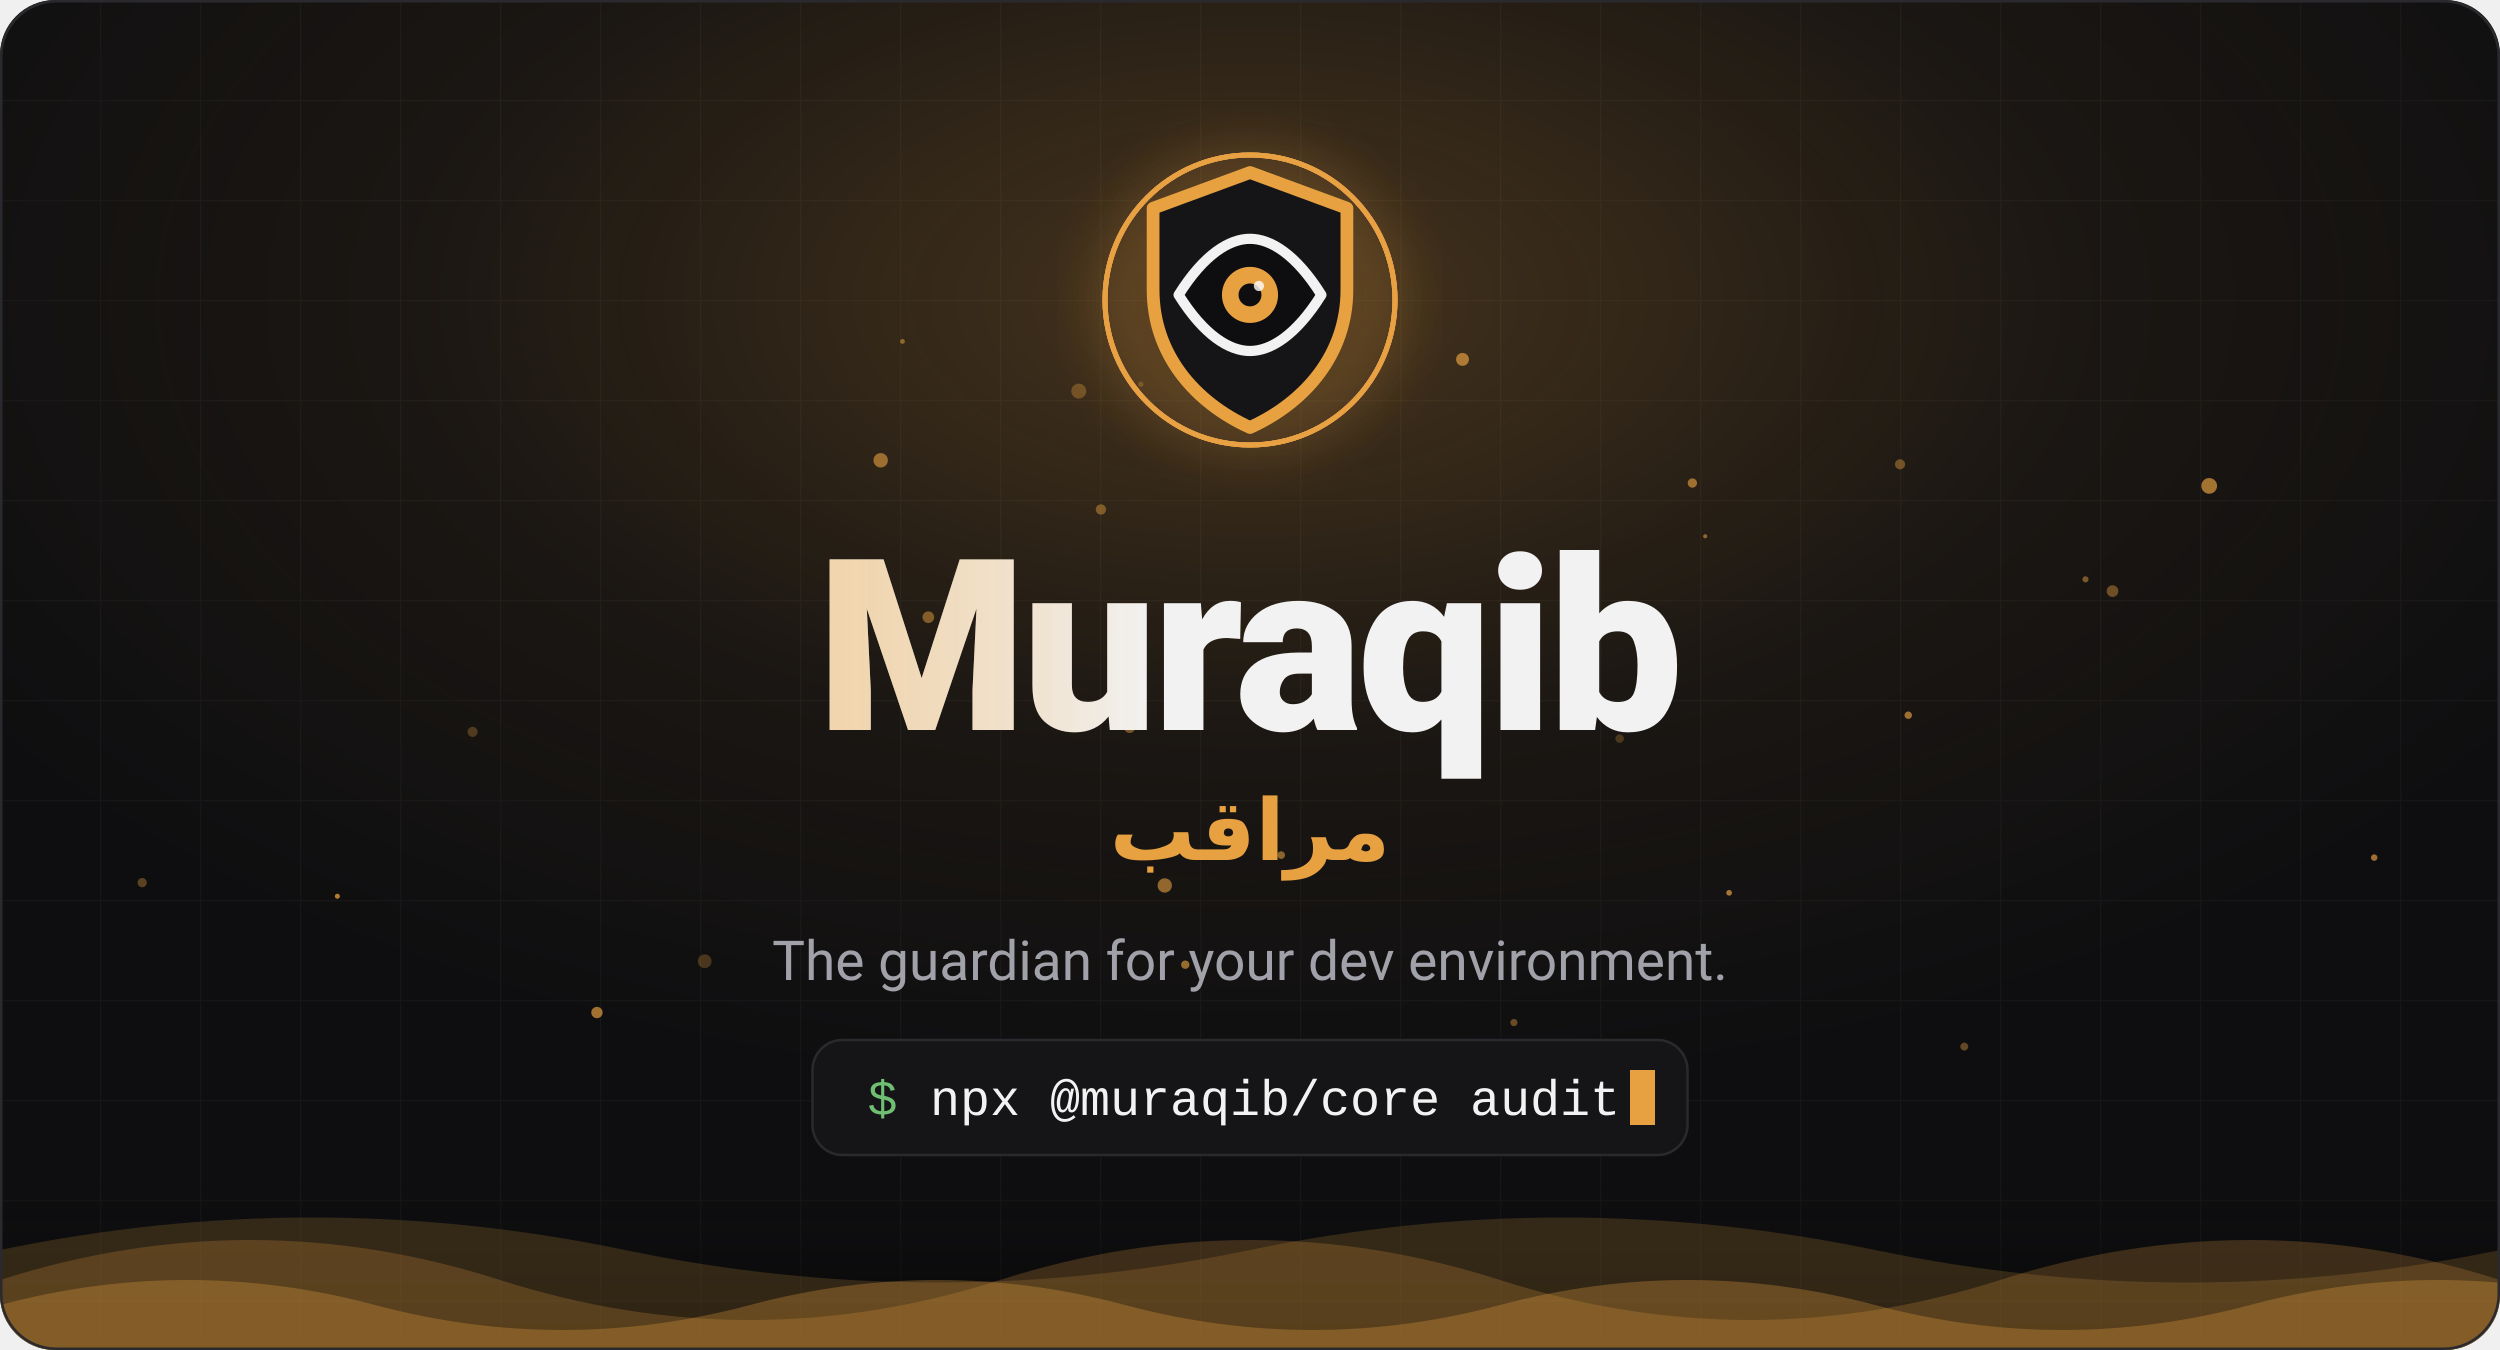
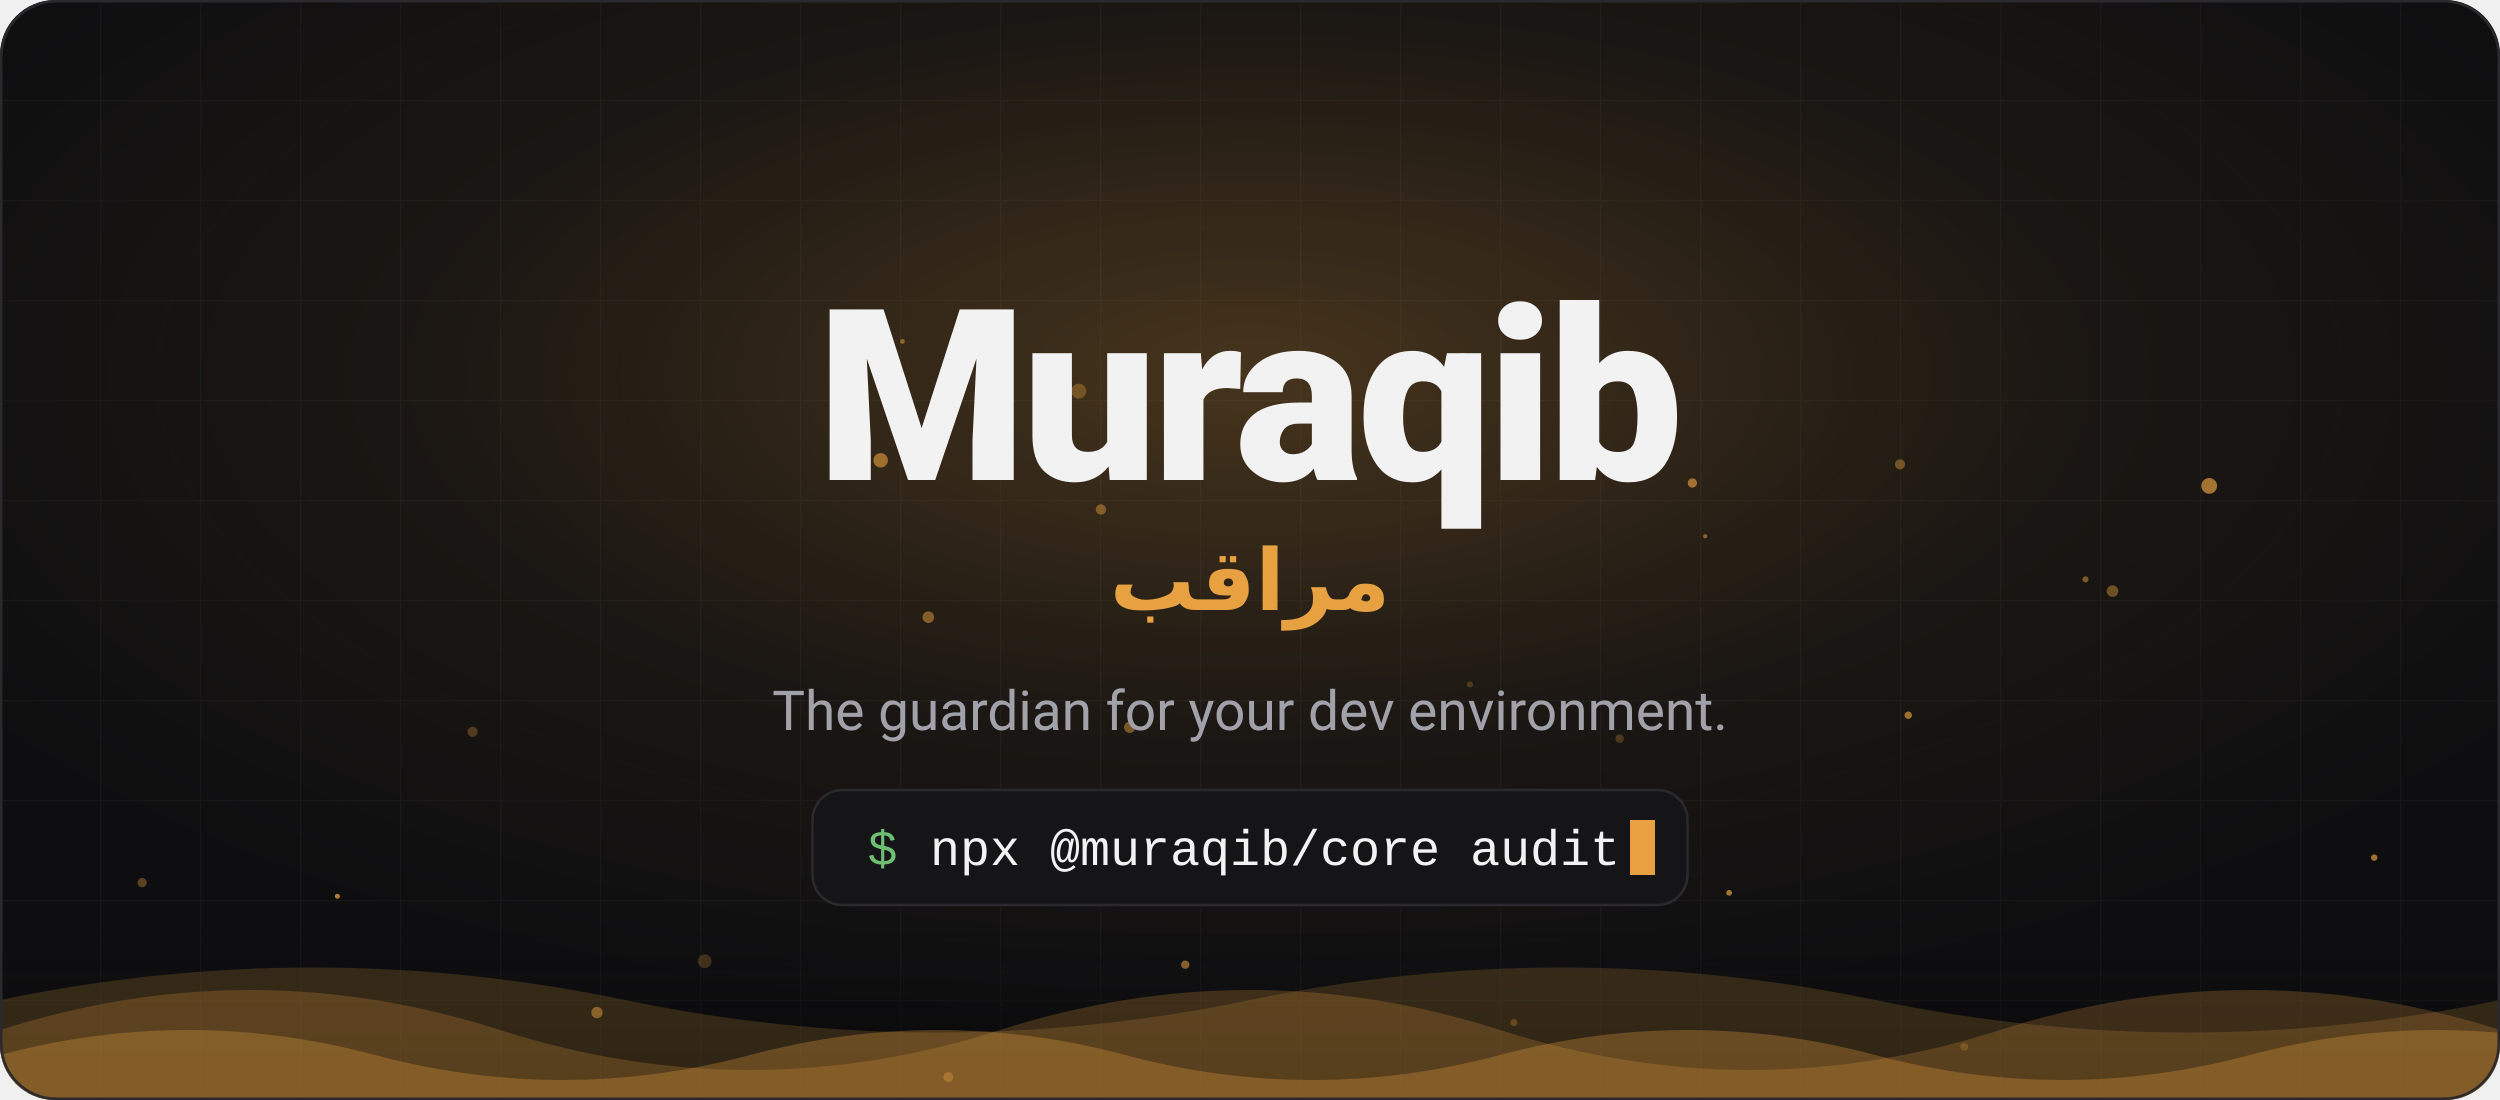
- <svg xmlns="http://www.w3.org/2000/svg" width="1000" height="540" viewBox="0 0 1000 540" role="img" aria-labelledby="t d">
+ <svg xmlns="http://www.w3.org/2000/svg" width="1000" height="440" viewBox="0 0 1000 440" role="img" aria-labelledby="t d">
  <style>
text{font-family:-apple-system,BlinkMacSystemFont,'Segoe UI',Roboto,'Helvetica Neue',Arial,sans-serif}
.m{font-family:ui-monospace,SFMono-Regular,Menlo,Consolas,'Liberation Mono',monospace}

@keyframes wv0{from{transform:translateX(0px)}to{transform:translateX(-500px)}}.wv0{animation:wv0 16s linear infinite}@keyframes wv1{from{transform:translateX(-400px)}to{transform:translateX(0px)}}.wv1{animation:wv1 11s linear infinite}@keyframes wv2{from{transform:translateX(0px)}to{transform:translateX(-300px)}}.wv2{animation:wv2 7s linear infinite}@keyframes fl{0%{transform:translateY(0);opacity:0}15%{opacity:1}85%{opacity:.9}100%{transform:translateY(-160px);opacity:0}}.p0{animation:fl 15.34s -0.76s linear infinite}.p1{animation:fl 15.86s -15.43s linear infinite}.p2{animation:fl 14s -10.92s linear infinite}.p3{animation:fl 11.33s -1.04s linear infinite}.p4{animation:fl 15.84s -1.93s linear infinite}.p5{animation:fl 12.59s -9.73s linear infinite}.p6{animation:fl 12.31s -4.34s linear infinite}.p7{animation:fl 8.42s -7.36s linear infinite}.p8{animation:fl 8.6s -2.18s linear infinite}.p9{animation:fl 10.91s -1.95s linear infinite}.p10{animation:fl 11.89s -8.82s linear infinite}.p11{animation:fl 14.46s -7.28s linear infinite}.p12{animation:fl 14.96s -3.1s linear infinite}.p13{animation:fl 7.47s -2.2s linear infinite}.p14{animation:fl 13.81s -5.76s linear infinite}.p15{animation:fl 8.84s -6s linear infinite}.p16{animation:fl 10.03s -1.01s linear infinite}.p17{animation:fl 13.96s -3.23s linear infinite}.p18{animation:fl 14.4s -8.1s linear infinite}.p19{animation:fl 15.96s -14.54s linear infinite}.p20{animation:fl 15.86s -15.1s linear infinite}.p21{animation:fl 9.17s -8.48s linear infinite}.p22{animation:fl 8.67s -0.23s linear infinite}.p23{animation:fl 10.3s -5.06s linear infinite}.p24{animation:fl 10.67s -5.74s linear infinite}.p25{animation:fl 8.62s -6.44s linear infinite}.p26{animation:fl 7.76s -4.55s linear infinite}.p27{animation:fl 11.16s -3s linear infinite}.p28{animation:fl 14.09s -7.92s linear infinite}.p29{animation:fl 8.84s -8.44s linear infinite}
- @keyframes rip{0%{transform:scale(.55);opacity:.55}100%{transform:scale(2.6);opacity:0}}
- .rip{transform-box:fill-box;transform-origin:center;animation:rip 5.4s ease-out infinite}
- @keyframes look{0%,8%{transform:translate(0,0)}22%{transform:translate(-9px,-1px)}38%{transform:translate(9px,-2px)}54%{transform:translate(4px,3px)}70%{transform:translate(-5px,1px)}86%,100%{transform:translate(0,0)}}
- .look{animation:look 8s ease-in-out infinite}
- @keyframes blink{0%,93%,100%{transform:scaleY(1)}96%{transform:scaleY(.08)}}
- .blink{transform-box:fill-box;transform-origin:center;animation:blink 8s ease-in-out infinite}
- @keyframes glow{0%,100%{opacity:.55}50%{opacity:1}}
- .glow{animation:glow 4s ease-in-out infinite}
@keyframes sheen{0%{transform:translateX(-520px)}55%,100%{transform:translateX(620px)}}
.sheen{animation:sheen 7s ease-in-out infinite}
@keyframes rise{from{opacity:0;transform:translateY(14px)}to{opacity:1;transform:translateY(0)}}
.r1{animation:rise .9s .1s both}.r2{animation:rise .9s .35s both}.r3{animation:rise .9s .6s both}.r4{animation:rise .9s .85s both}
@keyframes typeCover{0%,6%{transform:translateX(0)}30%,82%{transform:translateX(330px)}94%,100%{transform:translateX(0)}}
.cover{transform:translateX(330px);animation:typeCover 9s steps(25,end) infinite}
@keyframes cur{0%,49%{opacity:1}50%,100%{opacity:0}}
.cur{animation:cur 1s step-end infinite}

@media (prefers-reduced-motion: reduce){*{animation:none!important}}
</style>
  <defs>
    <clipPath id="card">
-       <rect width="1000" height="540" rx="22" />
+       <rect width="1000" height="440" rx="22" />
    </clipPath>
-     <radialGradient id="halo" cx="50%" cy="22%" r="60%">
+     <radialGradient id="halo" cx="50%" cy="34%" r="60%">
      <stop offset="0" stop-color="#E7A141" stop-opacity=".26" />
      <stop offset=".55" stop-color="#E7A141" stop-opacity=".06" />
      <stop offset="1" stop-color="#E7A141" stop-opacity="0" />
    </radialGradient>
    <linearGradient id="fade" x1="0" y1="0" x2="0" y2="1">
      <stop offset="0" stop-color="#0e0e10" stop-opacity="0" />
      <stop offset="1" stop-color="#000" stop-opacity=".55" />
    </linearGradient>
    <linearGradient id="band" x1="0" y1="0" x2="1" y2="0">
      <stop offset="0" stop-color="#E7A141" stop-opacity="0" />
      <stop offset=".5" stop-color="#f6cf94" />
      <stop offset="1" stop-color="#E7A141" stop-opacity="0" />
    </linearGradient>
    <pattern id="grid" width="40" height="40" patternUnits="userSpaceOnUse">
      <path d="M40 0H0V40" fill="none" stroke="#fff" stroke-opacity=".035" />
    </pattern>
-     <filter id="blur">
-       <feGaussianBlur stdDeviation="9" />
-     </filter>
    <clipPath id="pillClip">
-       <rect x="340" y="420" width="330" height="38" />
+       <rect x="340" y="320" width="330" height="38" />
    </clipPath>
    <clipPath id="titleClip">
-       <text x="500" y="292" text-anchor="middle" font-size="96" font-weight="800" letter-spacing="-2">Muraqib</text>
+       <text x="500" y="192" text-anchor="middle" font-size="96" font-weight="800" letter-spacing="-2">Muraqib</text>
    </clipPath>
  </defs>
  <g clip-path="url(#card)">
-     <rect width="1000" height="540" fill="#0e0e10" />
-     <rect width="1000" height="540" fill="url(#grid)" />
-     <rect width="1000" height="540" fill="url(#halo)" />
+     <rect width="1000" height="440" fill="#0e0e10" />
+     <rect width="1000" height="440" fill="url(#grid)" />
+     <rect width="1000" height="440" fill="url(#halo)" />
    <g>
      <circle class="p0" cx="238.78" cy="405.01" r="2.27" fill="#E7A141" fill-opacity="0.68" />
      <circle class="p1" cx="360.99" cy="136.57" r="0.97" fill="#E7A141" fill-opacity="0.52" />
      <circle class="p2" cx="451.86" cy="290.93" r="2.25" fill="#E7A141" fill-opacity="0.46" />
      <circle class="p3" cx="474.11" cy="385.87" r="1.67" fill="#E7A141" fill-opacity="0.62" />
      <circle class="p4" cx="834.2" cy="231.73" r="1.23" fill="#E7A141" fill-opacity="0.48" />
      <circle class="p5" cx="456.32" cy="153.7" r="1.07" fill="#E7A141" fill-opacity="0.29" />
      <circle class="p6" cx="605.57" cy="409.02" r="1.44" fill="#E7A141" fill-opacity="0.41" />
      <circle class="p7" cx="512.47" cy="342.05" r="1.54" fill="#E7A141" fill-opacity="0.56" />
      <circle class="p8" cx="379.31" cy="430.86" r="1.96" fill="#E7A141" fill-opacity="0.71" />
      <circle class="p9" cx="587.99" cy="273.75" r="1.22" fill="#E7A141" fill-opacity="0.25" />
      <circle class="p10" cx="691.64" cy="357.13" r="1.15" fill="#E7A141" fill-opacity="0.69" />
      <circle class="p11" cx="371.34" cy="246.88" r="2.33" fill="#E7A141" fill-opacity="0.49" />
      <circle class="p12" cx="785.71" cy="418.64" r="1.58" fill="#E7A141" fill-opacity="0.39" />
      <circle class="p13" cx="949.68" cy="343.04" r="1.3" fill="#E7A141" fill-opacity="0.66" />
      <circle class="p14" cx="760.01" cy="185.72" r="2.02" fill="#E7A141" fill-opacity="0.41" />
      <circle class="p15" cx="352.27" cy="184.12" r="2.89" fill="#E7A141" fill-opacity="0.6" />
      <circle class="p16" cx="440.37" cy="203.8" r="2.06" fill="#E7A141" fill-opacity="0.44" />
      <circle class="p17" cx="465.9" cy="354.18" r="2.87" fill="#E7A141" fill-opacity="0.59" />
      <circle class="p18" cx="585.01" cy="143.76" r="2.58" fill="#E7A141" fill-opacity="0.68" />
      <circle class="p19" cx="56.87" cy="353.05" r="1.85" fill="#E7A141" fill-opacity="0.35" />
      <circle class="p20" cx="281.88" cy="384.49" r="2.75" fill="#E7A141" fill-opacity="0.26" />
      <circle class="p21" cx="883.68" cy="194.36" r="3.15" fill="#E7A141" fill-opacity="0.67" />
      <circle class="p22" cx="647.85" cy="295.45" r="1.69" fill="#E7A141" fill-opacity="0.25" />
      <circle class="p23" cx="134.95" cy="358.5" r="1.01" fill="#E7A141" fill-opacity="0.75" />
      <circle class="p24" cx="189.03" cy="292.76" r="2.02" fill="#E7A141" fill-opacity="0.28" />
      <circle class="p25" cx="676.95" cy="193.21" r="1.86" fill="#E7A141" fill-opacity="0.62" />
      <circle class="p26" cx="431.51" cy="156.44" r="2.99" fill="#E7A141" fill-opacity="0.33" />
      <circle class="p27" cx="845.01" cy="236.45" r="2.33" fill="#E7A141" fill-opacity="0.42" />
      <circle class="p28" cx="682.07" cy="214.51" r="0.83" fill="#E7A141" fill-opacity="0.55" />
      <circle class="p29" cx="763.3" cy="286.09" r="1.49" fill="#E7A141" fill-opacity="0.65" />
    </g>
-     <g transform="translate(500 120)">
-       <g fill="none" stroke="#E7A141" stroke-width="2">
-         <circle class="rip" r="58" />
-         <circle class="rip" r="58" style="animation-delay:1.8s" />
-         <circle class="rip" r="58" style="animation-delay:3.6s" />
-       </g>
-       <g class="glow">
-         <circle r="64" fill="#E7A141" fill-opacity=".16" filter="url(#blur)" />
-       </g>
-       <g transform="scale(1.02) translate(-64 -64)">
-         <path d="M64 14 L102 28 V60 C102 85 86 104 64 114 C42 104 26 85 26 60 V28 Z" fill="#151517" stroke="#E7A141" stroke-width="5" stroke-linejoin="round" />
-         <g class="blink">
-           <path d="M36 62 C46 46 56 40 64 40 C72 40 82 46 92 62 C82 78 72 84 64 84 C56 84 46 78 36 62 Z" fill="#0e0e10" stroke="#f2f2f2" stroke-width="4" stroke-linejoin="round" />
-           <g class="look">
-             <circle cx="64" cy="62" r="11" fill="#E7A141" />
-             <circle cx="64" cy="62" r="4.5" fill="#0e0e10" />
-             <circle cx="67.5" cy="58.5" r="2" fill="#fff" fill-opacity=".8" />
-           </g>
-         </g>
-       </g>
-     </g>
    <g class="r1">
-       <text x="500" y="292" text-anchor="middle" font-size="96" font-weight="800" letter-spacing="-2" fill="#f2f2f2">Muraqib</text>
+       <text x="500" y="192" text-anchor="middle" font-size="96" font-weight="800" letter-spacing="-2" fill="#f2f2f2">Muraqib</text>
    </g>
    <g clip-path="url(#titleClip)">
      <rect class="sheen" x="40" y="200" width="420" height="110" fill="url(#band)" opacity=".9" />
    </g>
    <g class="r2">
-       <text x="500" y="344" text-anchor="middle" font-size="34" font-weight="600" fill="#E7A141" direction="rtl">مراقب</text>
+       <text x="500" y="244" text-anchor="middle" font-size="34" font-weight="600" fill="#E7A141" direction="rtl">مراقب</text>
    </g>
    <g class="r3">
-       <text x="500" y="392" text-anchor="middle" font-size="22" fill="#a1a1aa">The guardian for your dev environment.</text>
+       <text x="500" y="292" text-anchor="middle" font-size="22" fill="#a1a1aa">The guardian for your dev environment.</text>
    </g>
    <g class="r4">
-       <rect x="325" y="416" width="350" height="46" rx="12" fill="#151517" stroke="#2a2a2e" />
-       <text class="m" x="347" y="446" font-size="20" fill="#6fbf73">$</text>
-       <text class="m" x="372" y="446" font-size="20" fill="#f2f2f2">npx @muraqib/core audit</text>
+       <rect x="325" y="316" width="350" height="46" rx="12" fill="#151517" stroke="#2a2a2e" />
+       <text class="m" x="347" y="346" font-size="20" fill="#6fbf73">$</text>
+       <text class="m" x="372" y="346" font-size="20" fill="#f2f2f2">npx @muraqib/core audit</text>
      <g clip-path="url(#pillClip)">
-         <rect class="cover" x="368" y="424" width="300" height="30" fill="#151517" />
+         <rect class="cover" x="368" y="324" width="300" height="30" fill="#151517" />
      </g>
-       <rect class="cur" x="652" y="428" width="10" height="22" fill="#E7A141" />
+       <rect class="cur" x="652" y="328" width="10" height="22" fill="#E7A141" />
    </g>
-     <rect x="0" y="470" width="1000" height="70" fill="url(#fade)" />
+     <rect x="0" y="370" width="1000" height="70" fill="url(#fade)" />
    <g>
      <g class="wv0">
-         <path d="M0 500 Q125 474 250 500 Q375 526 500 500 Q625 474 750 500 Q875 526 1000 500 Q1125 474 1250 500 Q1375 526 1500 500 Q1625 474 1750 500 Q1875 526 2000 500 L2000 540 L0 540 Z" fill="#E7A141" fill-opacity="0.18" />
+         <path d="M0 400 Q125 374 250 400 Q375 426 500 400 Q625 374 750 400 Q875 426 1000 400 Q1125 374 1250 400 Q1375 426 1500 400 Q1625 374 1750 400 Q1875 426 2000 400 L2000 440 L0 440 Z" fill="#E7A141" fill-opacity="0.18" />
      </g>
      <g class="wv1">
-         <path d="M0 512 Q100 480 200 512 Q300 544 400 512 Q500 480 600 512 Q700 544 800 512 Q900 480 1000 512 Q1100 544 1200 512 Q1300 480 1400 512 Q1500 544 1600 512 Q1700 480 1800 512 L1800 540 L0 540 Z" fill="#E7A141" fill-opacity="0.22" />
+         <path d="M0 412 Q100 380 200 412 Q300 444 400 412 Q500 380 600 412 Q700 444 800 412 Q900 380 1000 412 Q1100 444 1200 412 Q1300 380 1400 412 Q1500 444 1600 412 Q1700 380 1800 412 L1800 440 L0 440 Z" fill="#E7A141" fill-opacity="0.22" />
      </g>
      <g class="wv2">
-         <path d="M0 522 Q75 502 150 522 Q225 542 300 522 Q375 502 450 522 Q525 542 600 522 Q675 502 750 522 Q825 542 900 522 Q975 502 1050 522 Q1125 542 1200 522 Q1275 502 1350 522 Q1425 542 1500 522 Q1575 502 1650 522 L1600 540 L0 540 Z" fill="#E7A141" fill-opacity="0.3" />
+         <path d="M0 422 Q75 402 150 422 Q225 442 300 422 Q375 402 450 422 Q525 442 600 422 Q675 402 750 422 Q825 442 900 422 Q975 402 1050 422 Q1125 442 1200 422 Q1275 402 1350 422 Q1425 442 1500 422 Q1575 402 1650 422 L1600 440 L0 440 Z" fill="#E7A141" fill-opacity="0.3" />
      </g>
    </g>
-     <rect x="0.5" y="0.5" width="999" height="539" rx="22" fill="none" stroke="#2a2a2e" />
+     <rect x="0.5" y="0.5" width="999" height="439" rx="22" fill="none" stroke="#2a2a2e" />
  </g>
</svg>
